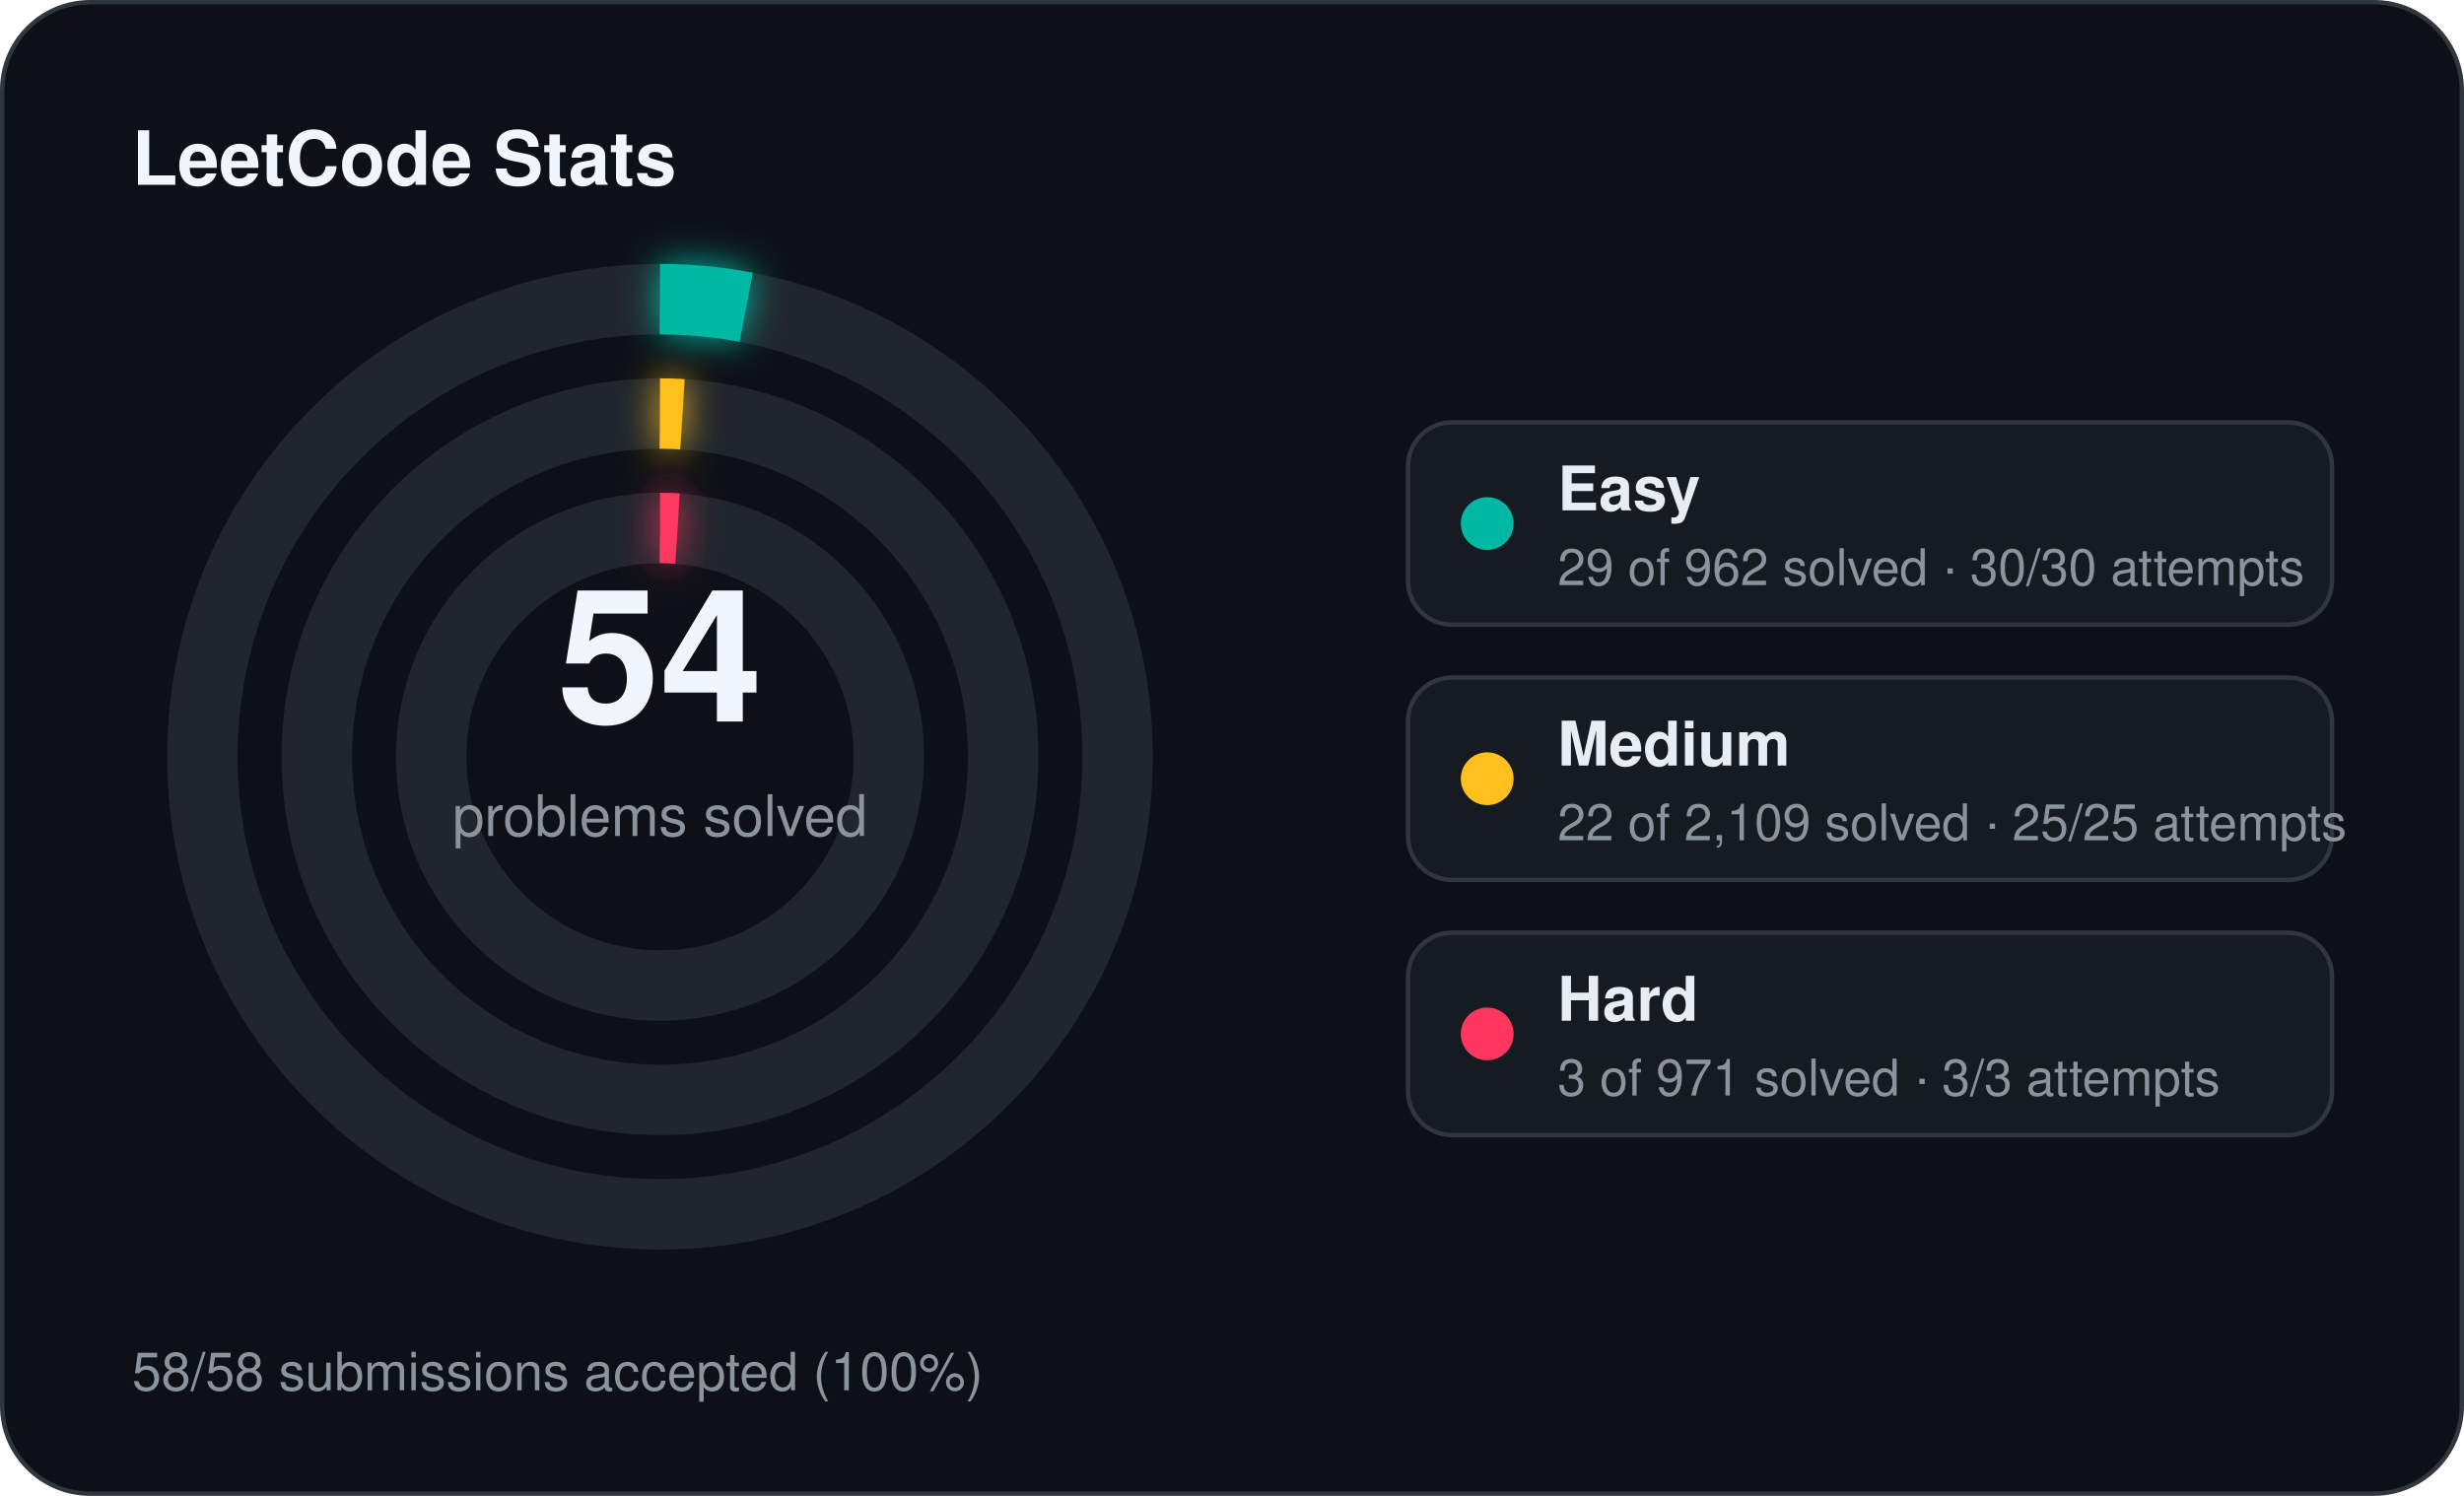
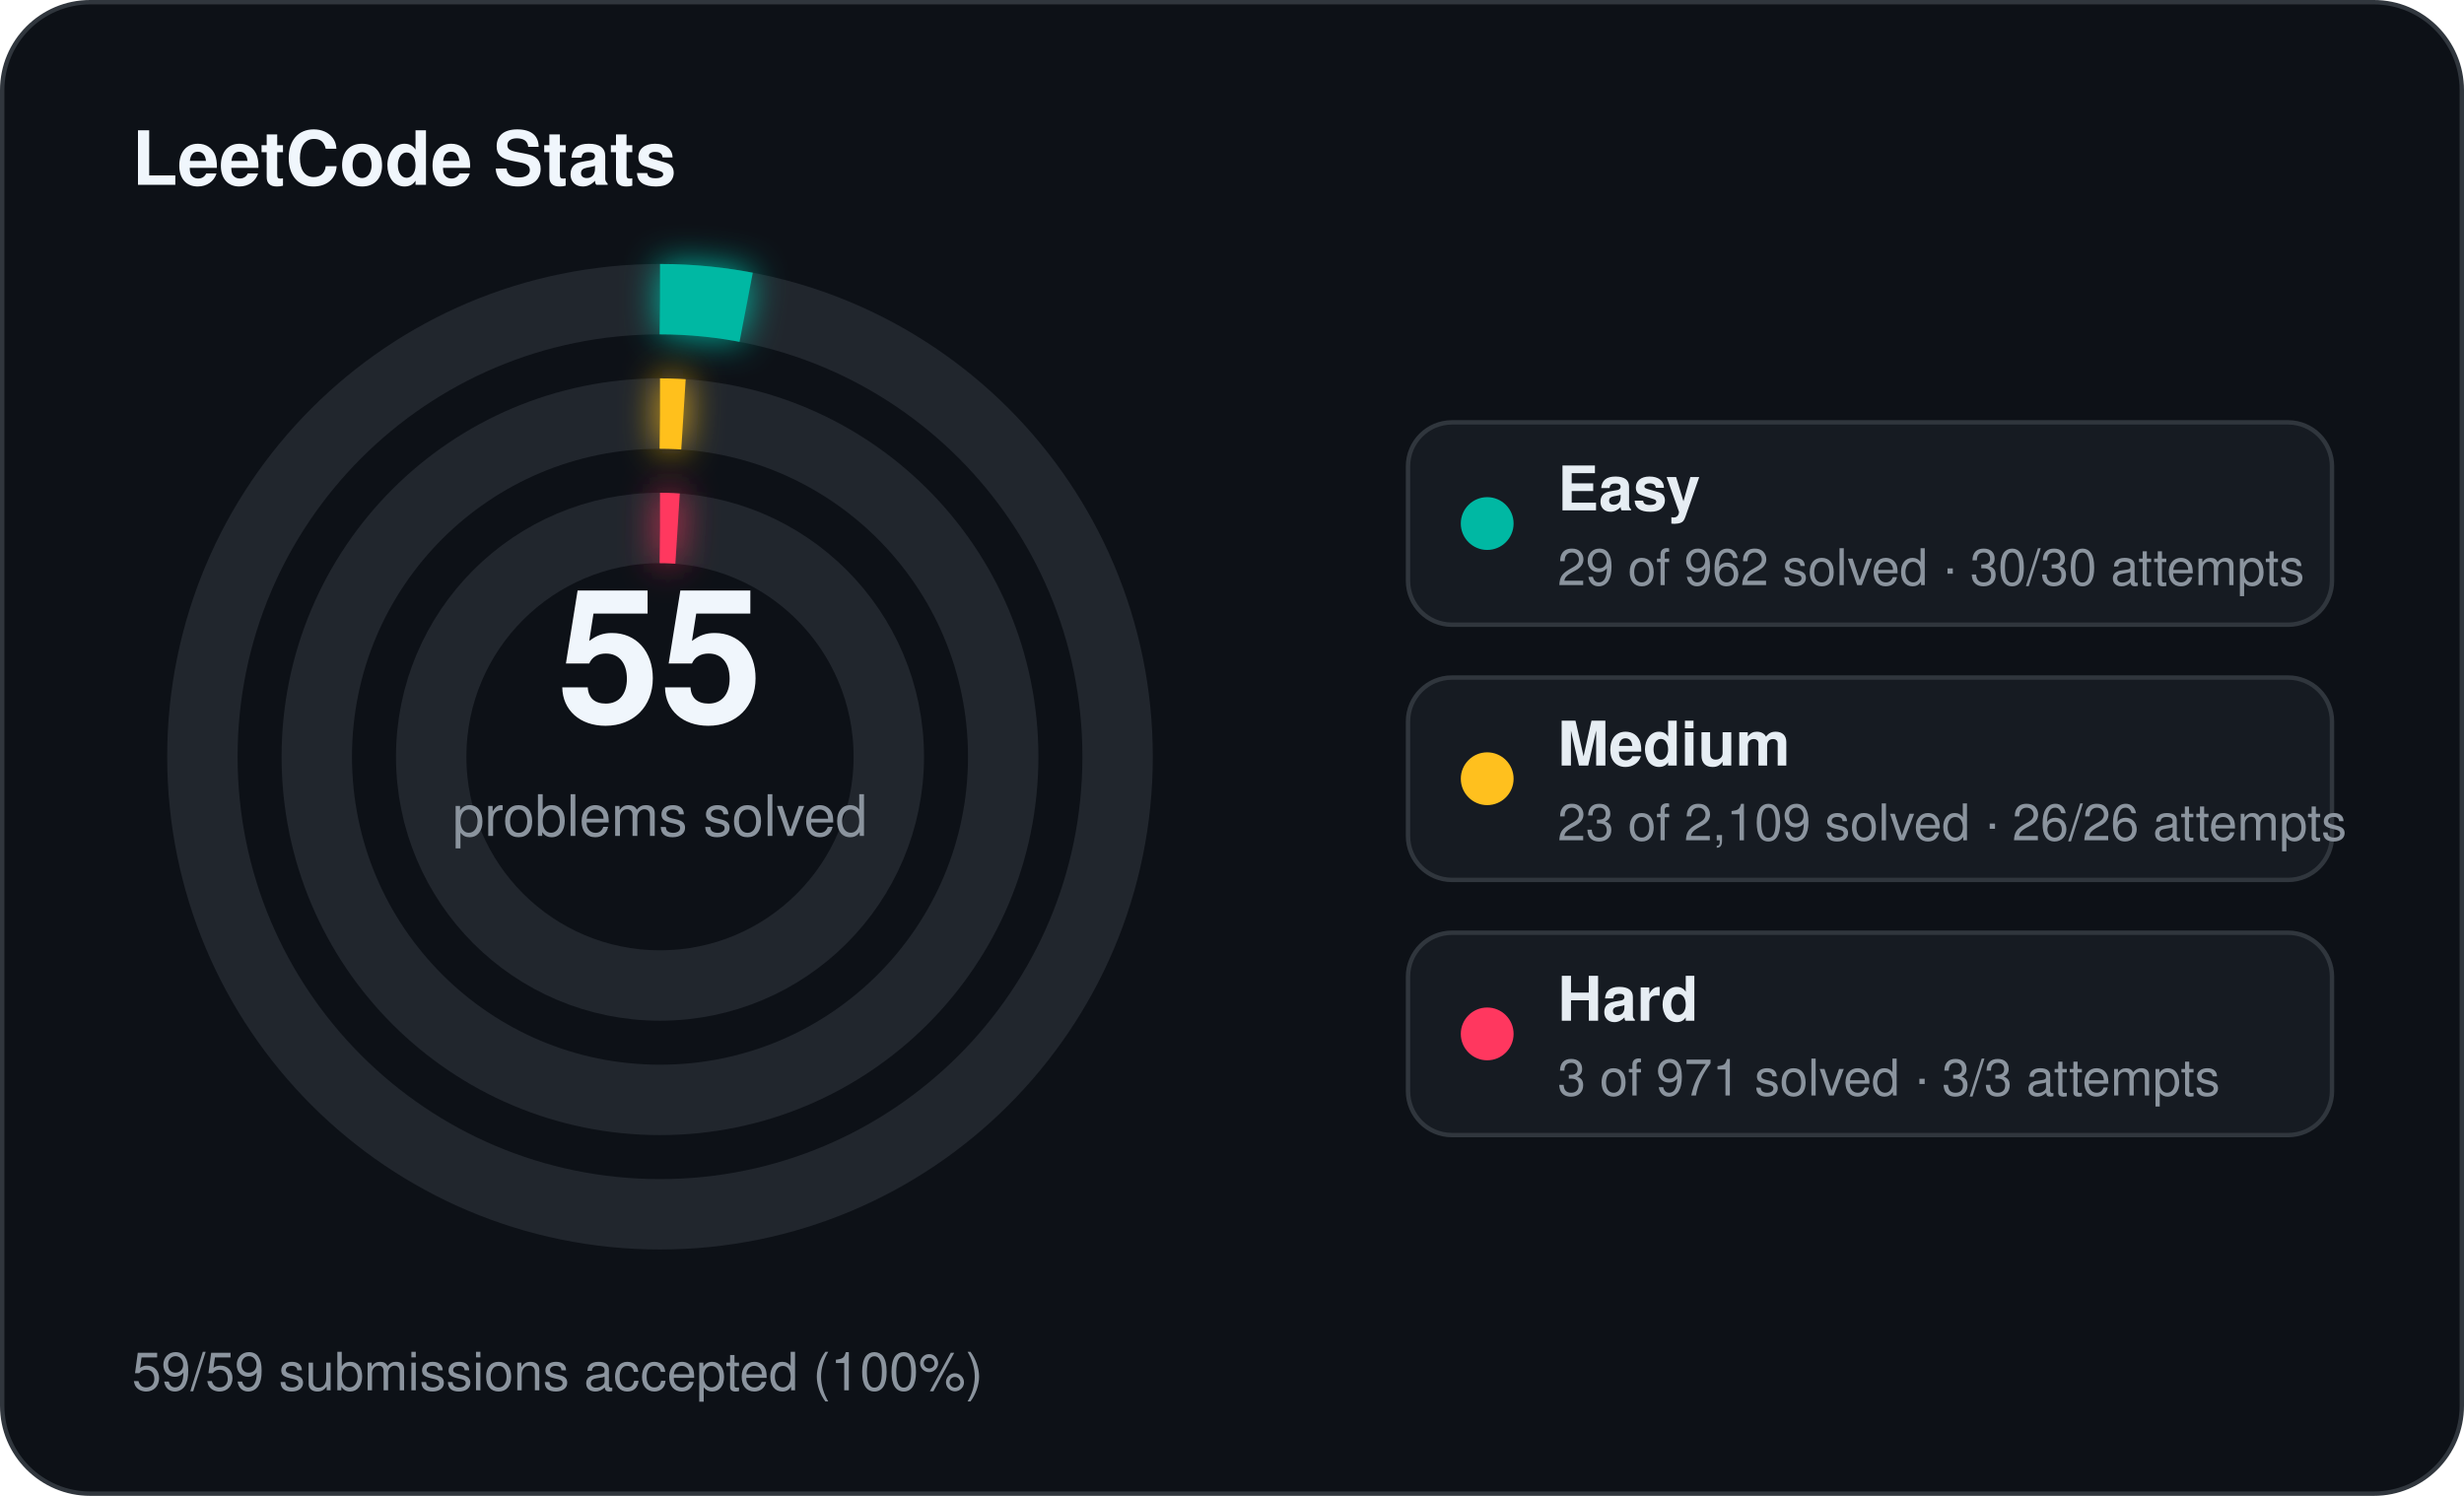
<svg xmlns="http://www.w3.org/2000/svg" width="560" height="340" viewBox="0 0 560 340">
  <defs>
    <filter id="stats-glow" x="-60%" y="-60%" width="220%" height="220%">
      <feGaussianBlur stdDeviation="4" result="blur" />
      <feMerge>
        <feMergeNode in="blur" />
        <feMergeNode in="SourceGraphic" />
      </feMerge>
    </filter>
  </defs>
  <rect x="0.5" y="0.5" width="559" height="339" rx="20" fill="#0d1117" stroke="#30363d" stroke-width="1" />
  <text x="30" y="42" fill="#f0f6fc" font-family="Segoe UI, Helvetica, Arial, sans-serif" font-size="17" font-weight="700">LeetCode Stats</text>
  <circle cx="150" cy="172" r="104" fill="none" stroke="#21262d" stroke-width="16" />
  <circle cx="150" cy="172" r="104" fill="none" stroke="#00b8a3" stroke-width="16" stroke-linecap="butt" stroke-dasharray="19.70 653.45" transform="rotate(-90 150 172)" filter="url(#stats-glow)" />
  <circle cx="150" cy="172" r="78" fill="none" stroke="#21262d" stroke-width="16" />
-   <circle cx="150" cy="172" r="78" fill="none" stroke="#ffc01e" stroke-width="16" stroke-linecap="butt" stroke-dasharray="5.11 490.09" transform="rotate(-90 150 172)" filter="url(#stats-glow)" />
+   <circle cx="150" cy="172" r="78" fill="none" stroke="#ffc01e" stroke-width="16" stroke-linecap="butt" stroke-dasharray="5.34 490.09" transform="rotate(-90 150 172)" filter="url(#stats-glow)" />
  <circle cx="150" cy="172" r="52" fill="none" stroke="#21262d" stroke-width="16" />
  <circle cx="150" cy="172" r="52" fill="none" stroke="#ff375f" stroke-width="16" stroke-linecap="butt" stroke-dasharray="4.00 326.73" transform="rotate(-90 150 172)" filter="url(#stats-glow)" />
-   <text x="150" y="164" text-anchor="middle" fill="#f0f6fc" font-family="Segoe UI, Helvetica, Arial, sans-serif" font-size="42" font-weight="700">54</text>
+   <text x="150" y="164" text-anchor="middle" fill="#f0f6fc" font-family="Segoe UI, Helvetica, Arial, sans-serif" font-size="42" font-weight="700">55</text>
  <text x="150" y="190" text-anchor="middle" fill="#8b949e" font-family="Segoe UI, Helvetica, Arial, sans-serif" font-size="13">problems solved</text>
  <rect x="320" y="96" width="210" height="46" rx="10" fill="#161b22" stroke="#30363d" stroke-width="1" />
  <circle cx="338" cy="119" r="6" fill="#00b8a3" />
  <text x="354" y="116" fill="#e6edf3" font-family="Segoe UI, Helvetica, Arial, sans-serif" font-size="14" font-weight="600">Easy</text>
  <text x="354" y="133" fill="#8b949e" font-family="Segoe UI, Helvetica, Arial, sans-serif" font-size="11.5">29 of 962 solved · 30/30 attempts</text>
  <rect x="320" y="154" width="210" height="46" rx="10" fill="#161b22" stroke="#30363d" stroke-width="1" />
  <circle cx="338" cy="177" r="6" fill="#ffc01e" />
  <text x="354" y="174" fill="#e6edf3" font-family="Segoe UI, Helvetica, Arial, sans-serif" font-size="14" font-weight="600">Medium</text>
-   <text x="354" y="191" fill="#8b949e" font-family="Segoe UI, Helvetica, Arial, sans-serif" font-size="11.5">22 of 2,109 solved · 25/25 attempts</text>
+   <text x="354" y="191" fill="#8b949e" font-family="Segoe UI, Helvetica, Arial, sans-serif" font-size="11.5">23 of 2,109 solved · 26/26 attempts</text>
  <rect x="320" y="212" width="210" height="46" rx="10" fill="#161b22" stroke="#30363d" stroke-width="1" />
  <circle cx="338" cy="235" r="6" fill="#ff375f" />
  <text x="354" y="232" fill="#e6edf3" font-family="Segoe UI, Helvetica, Arial, sans-serif" font-size="14" font-weight="600">Hard</text>
  <text x="354" y="249" fill="#8b949e" font-family="Segoe UI, Helvetica, Arial, sans-serif" font-size="11.5">3 of 971 solved · 3/3 attempts</text>
-   <text x="30" y="316" fill="#8b949e" font-family="Segoe UI, Helvetica, Arial, sans-serif" font-size="12">58/58 submissions accepted (100%)</text>
+   <text x="30" y="316" fill="#8b949e" font-family="Segoe UI, Helvetica, Arial, sans-serif" font-size="12">59/59 submissions accepted (100%)</text>
</svg>
